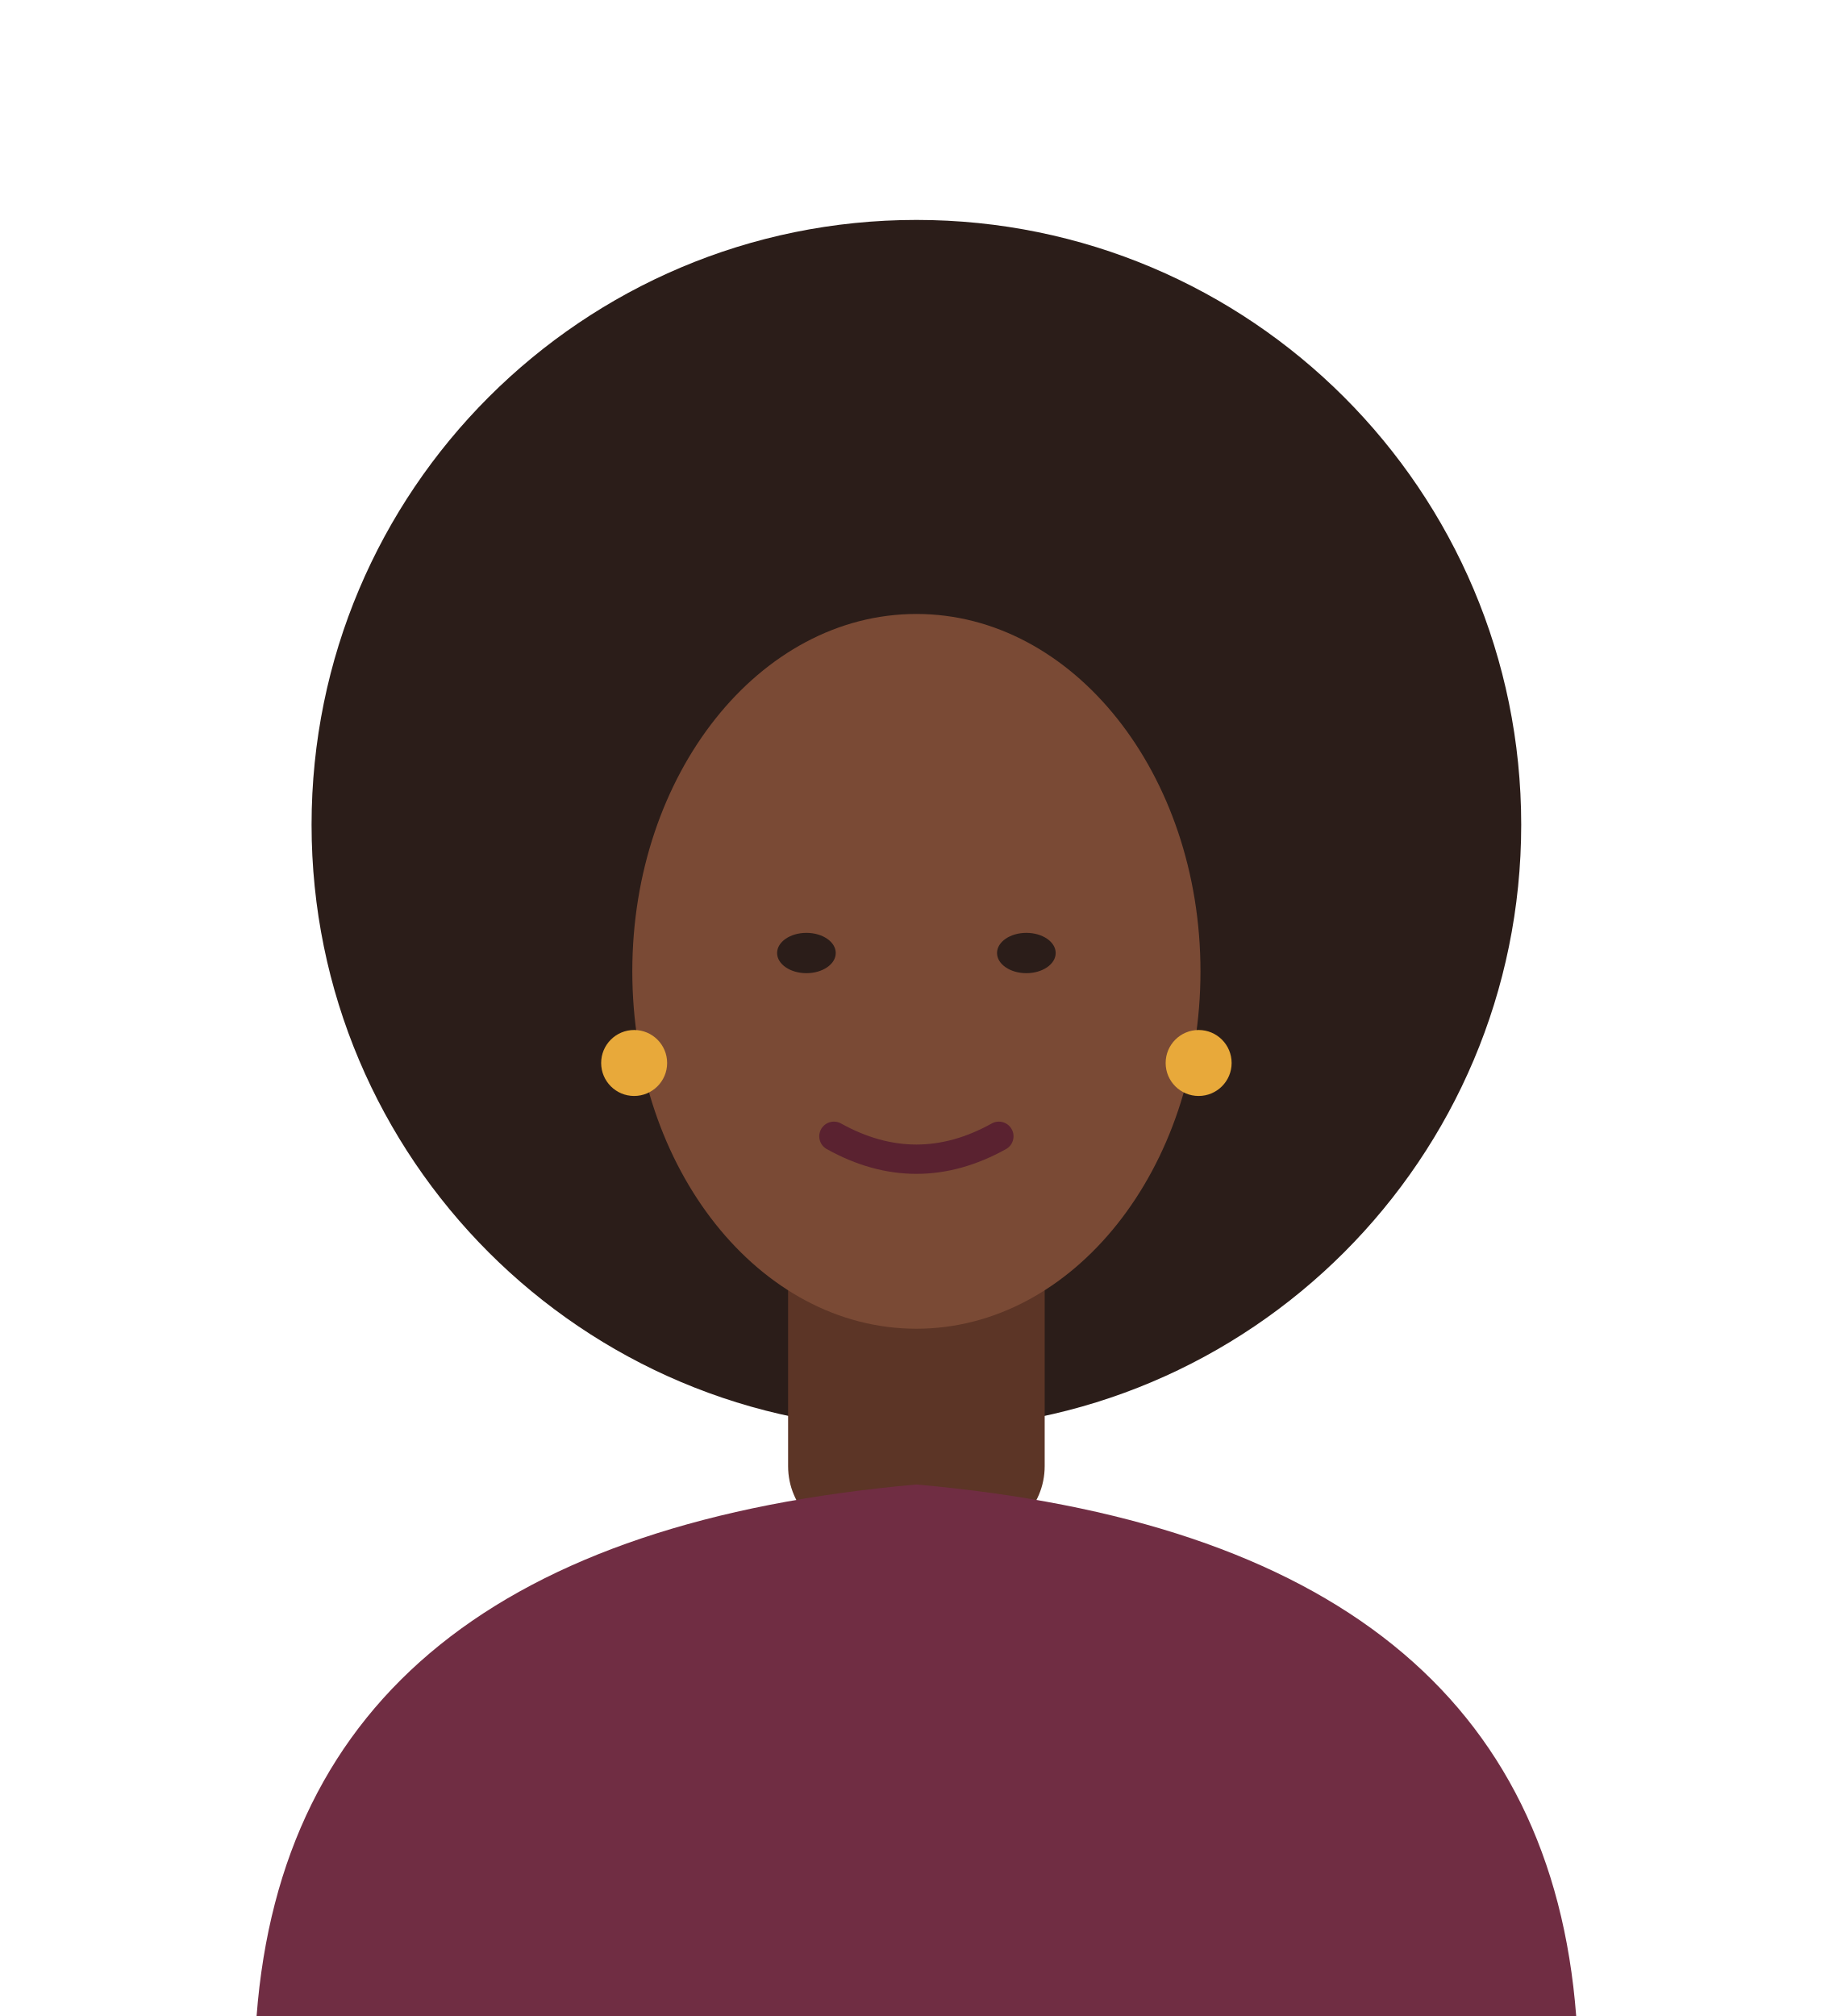
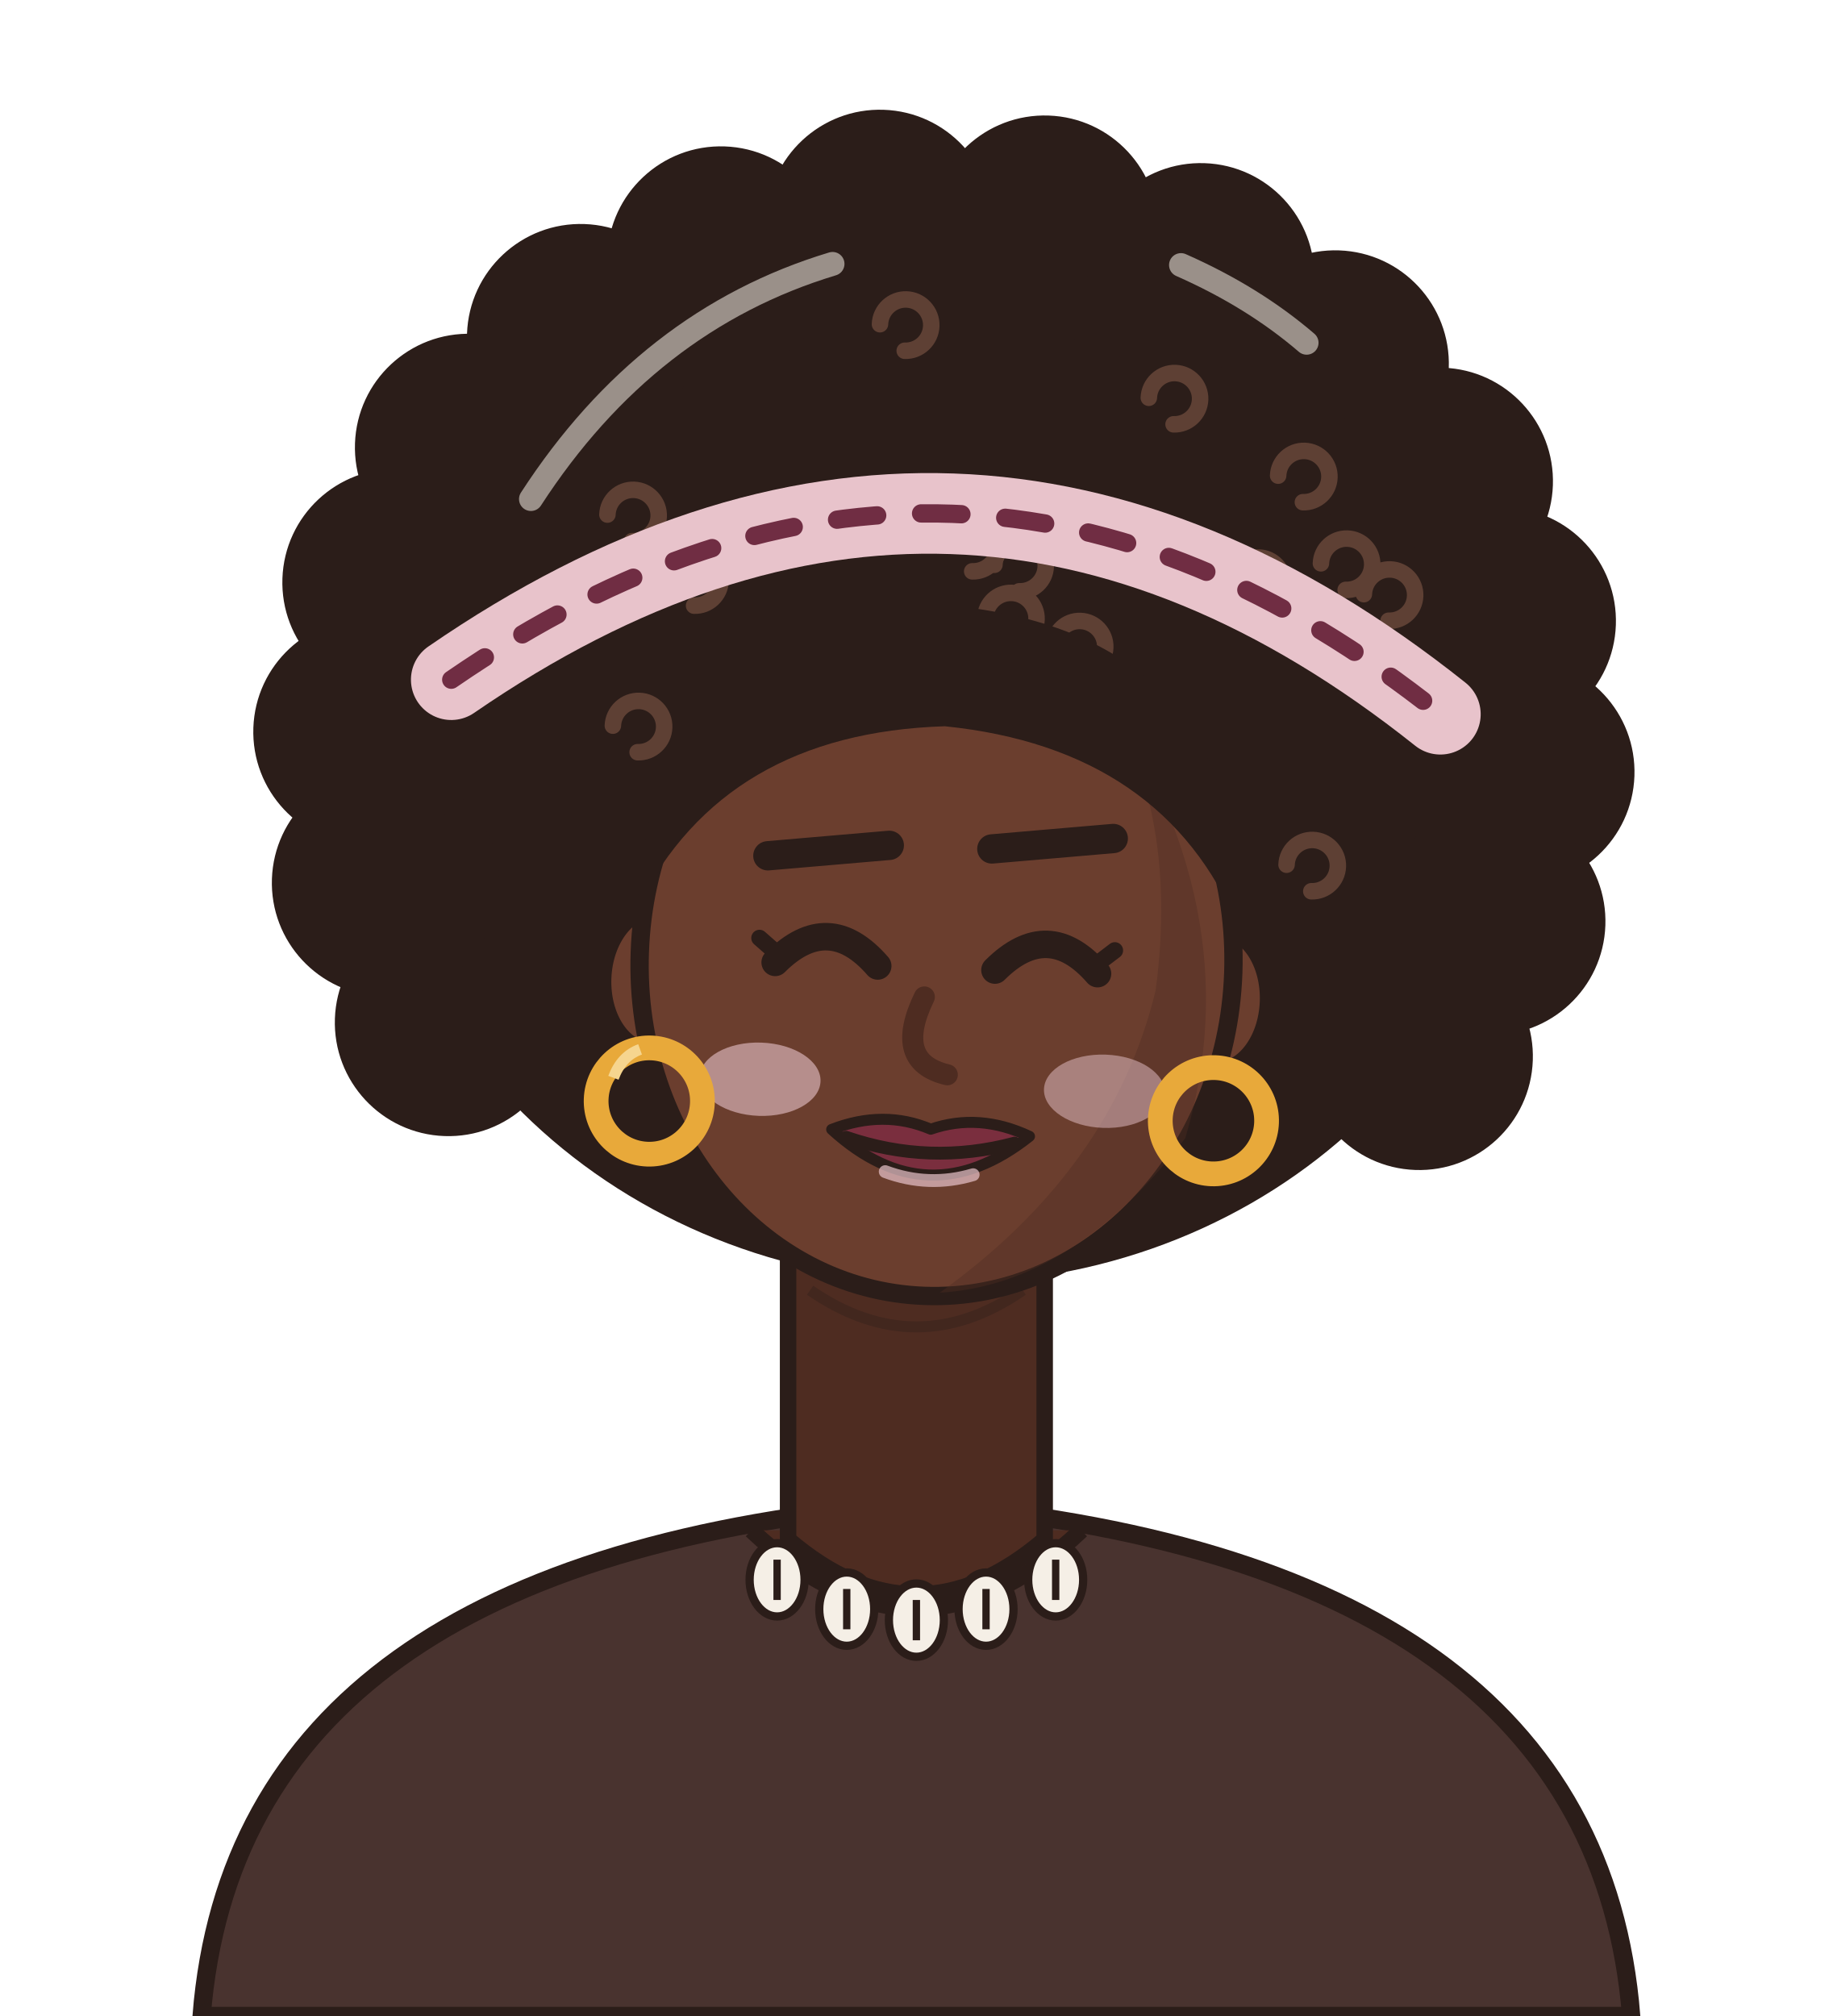
<svg xmlns="http://www.w3.org/2000/svg" viewBox="0 0 100 110">
-   <circle cx="50" cy="45" r="33" fill="#2B1D19" />
-   <rect x="43" y="66" width="14" height="18" rx="4" fill="#5C3526" />
-   <path d="M14 110 Q16 84 50 81 Q84 84 86 110 Z" fill="#702D43" />
-   <ellipse cx="50" cy="53" rx="15.5" ry="19.5" fill="#7A4A35" />
-   <ellipse cx="44" cy="52" rx="1.6" ry="1.1" fill="#2B1D19" />
-   <ellipse cx="56" cy="52" rx="1.6" ry="1.1" fill="#2B1D19" />
-   <path d="M45.5 62 Q50 64.5 54.5 62" fill="none" stroke="#5A2230" stroke-width="1.6" stroke-linecap="round" />
-   <circle cx="34.6" cy="58" r="1.8" fill="#E8A93A" />
-   <circle cx="65.4" cy="58" r="1.8" fill="#E8A93A" />
+   <g transform="rotate(2 50 84)">
+     <ellipse cx="50" cy="41" rx="31.5" ry="28.98" fill="#2B1D19" />
+     <circle cx="81.5" cy="41" r="6.2" fill="#2B1D19" />
+     <circle cx="80.2" cy="49.2" r="6.2" fill="#2B1D19" />
+     <circle cx="76.5" cy="56.7" r="6.2" fill="#2B1D19" />
+     <circle cx="23.5" cy="56.7" r="6.2" fill="#2B1D19" />
+     <circle cx="19.8" cy="49.2" r="6.2" fill="#2B1D19" />
+     <circle cx="18.5" cy="41" r="6.2" fill="#2B1D19" />
+     <circle cx="19.8" cy="32.8" r="6.2" fill="#2B1D19" />
+     <circle cx="23.5" cy="25.3" r="6.2" fill="#2B1D19" />
+     <circle cx="29.4" cy="19.1" r="6.2" fill="#2B1D19" />
+     <circle cx="36.9" cy="14.6" r="6.2" fill="#2B1D19" />
+     <circle cx="45.5" cy="12.3" r="6.2" fill="#2B1D19" />
+     <circle cx="54.5" cy="12.3" r="6.2" fill="#2B1D19" />
+     <circle cx="63.1" cy="14.6" r="6.2" fill="#2B1D19" />
+     <circle cx="70.6" cy="19.1" r="6.2" fill="#2B1D19" />
+     <circle cx="76.5" cy="25.3" r="6.2" fill="#2B1D19" />
+     <circle cx="80.2" cy="32.8" r="6.2" fill="#2B1D19" />
+     <path d="M70.2 30 a1.4 1.4 0 1 1 1.4 1.4" fill="none" stroke="#5E4034" stroke-width="0.9" stroke-linecap="round" />
+     <path d="M49.8 29.7 a1.4 1.4 0 1 1 1.4 1.4" fill="none" stroke="#5E4034" stroke-width="0.9" stroke-linecap="round" />
+     <path d="M60.5 21.3 a1.4 1.4 0 1 1 1.4 1.4" fill="none" stroke="#5E4034" stroke-width="0.9" stroke-linecap="round" />
+     <path d="M52.4 30.7 a1.4 1.4 0 1 1 1.4 1.4" fill="none" stroke="#5E4034" stroke-width="0.9" stroke-linecap="round" />
+     <path d="M45.7 17.8 a1.4 1.4 0 1 1 1.4 1.4" fill="none" stroke="#5E4034" stroke-width="0.9" stroke-linecap="round" />
+     <path d="M55.8 35 a1.4 1.4 0 1 1 1.4 1.4" fill="none" stroke="#5E4034" stroke-width="0.9" stroke-linecap="round" />
+     <path d="M31.2 28.7 a1.4 1.4 0 1 1 1.4 1.4" fill="none" stroke="#5E4034" stroke-width="0.9" stroke-linecap="round" />
+     <path d="M72.6 31.6 a1.4 1.4 0 1 1 1.4 1.4" fill="none" stroke="#5E4034" stroke-width="0.9" stroke-linecap="round" />
+     <path d="M65.4 31.2 a1.4 1.4 0 1 1 1.4 1.4" fill="none" stroke="#5E4034" stroke-width="0.9" stroke-linecap="round" />
+     <path d="M67.7 25.3 a1.4 1.4 0 1 1 1.4 1.4" fill="none" stroke="#5E4034" stroke-width="0.9" stroke-linecap="round" />
+     <path d="M31.9 40.2 a1.4 1.4 0 1 1 1.4 1.4" fill="none" stroke="#5E4034" stroke-width="0.9" stroke-linecap="round" />
+     <path d="M34.7 32.1 a1.4 1.4 0 1 1 1.4 1.4" fill="none" stroke="#5E4034" stroke-width="0.9" stroke-linecap="round" />
+     <path d="M52 33.6 a1.4 1.4 0 1 1 1.4 1.4" fill="none" stroke="#5E4034" stroke-width="0.9" stroke-linecap="round" />
+     <path d="M68.9 46.5 a1.4 1.4 0 1 1 1.4 1.4" fill="none" stroke="#5E4034" stroke-width="0.9" stroke-linecap="round" />
+   </g>
+   <path d="M11 110 Q13 85 50 82 Q87 85 89 110 Z" fill="#49332F" stroke="#2B1D19" stroke-width="1" />
+   <path d="M41 83.5 Q50 92 59 83.5" fill="#4E2C21" stroke="#2B1D19" stroke-width="0.9" />
+   <path d="M43 62 L43 84 Q50 90 57 84 L57 62 Z" fill="#4E2C21" stroke="#2B1D19" stroke-width="0.9" />
+   <path d="M44.2 70.4 Q50 74.4 55.8 70.4" fill="none" stroke="#2B1D19" stroke-width="0.6" opacity=".35" />
+   <ellipse cx="42.4" cy="86.2" rx="1.5" ry="2" fill="#F5EFE6" stroke="#2B1D19" stroke-width="0.45" />
+   <path d="M42.4 85.1 L42.4 87.3" stroke="#2B1D19" stroke-width="0.4" />
+   <ellipse cx="46.2" cy="87.8" rx="1.5" ry="2" fill="#F5EFE6" stroke="#2B1D19" stroke-width="0.45" />
+   <path d="M46.2 86.7 L46.2 88.9" stroke="#2B1D19" stroke-width="0.4" />
+   <ellipse cx="50" cy="88.4" rx="1.5" ry="2" fill="#F5EFE6" stroke="#2B1D19" stroke-width="0.45" />
+   <path d="M50 87.3 L50 89.5" stroke="#2B1D19" stroke-width="0.4" />
+   <ellipse cx="53.8" cy="87.8" rx="1.5" ry="2" fill="#F5EFE6" stroke="#2B1D19" stroke-width="0.45" />
+   <path d="M53.8 86.7 L53.8 88.9" stroke="#2B1D19" stroke-width="0.4" />
+   <ellipse cx="57.6" cy="86.2" rx="1.5" ry="2" fill="#F5EFE6" stroke="#2B1D19" stroke-width="0.45" />
+   <path d="M57.6 85.1 L57.6 87.3" stroke="#2B1D19" stroke-width="0.4" />
+   <g transform="rotate(2 50 84)">
+     <ellipse cx="34.6" cy="54" rx="2.7" ry="3.8" fill="#6B3E2E" stroke="#2B1D19" stroke-width="0.8" />
+     <ellipse cx="65.4" cy="54" rx="2.7" ry="3.8" fill="#6B3E2E" stroke="#2B1D19" stroke-width="0.8" />
+     <ellipse cx="50" cy="52.5" rx="16.2" ry="18.2" fill="#6B3E2E" stroke="#2B1D19" stroke-width="1" />
+     <path d="M58.1 36.8 Q67.2 48.9 63.9 61.6 Q58.1 69.8 50.8 70.5 Q60 63.4 62 53.6 Q63 43.4 58.1 36.8 Z" fill="#4E2C21" opacity=".38" />
+     <ellipse cx="40.6" cy="59.2" rx="3.3" ry="2" fill="#E8C3CB" opacity=".6" />
+     <ellipse cx="59.4" cy="59.2" rx="3.3" ry="2" fill="#E8C3CB" opacity=".5" />
+     <path d="M40.6 47 L47.2 46.2" fill="none" stroke="#2B1D19" stroke-width="1.6" stroke-linecap="round" />
+     <path d="M52.8 46.2 L59.4 45.4" fill="none" stroke="#2B1D19" stroke-width="1.6" stroke-linecap="round" />
+     <path d="M41.2 52.8 Q44 49.8 46.8 52.8 M53.2 52.8 Q56 49.8 58.8 52.8" fill="none" stroke="#2B1D19" stroke-width="1.5" stroke-linecap="round" />
+     <path d="M41.4 52.4 l-1.1 -0.9 M58.6 52.4 l1.1 -0.9" stroke="#2B1D19" stroke-width="0.9" stroke-linecap="round" />
+     <path d="M49.4 54.4 Q47.8 58 50.8 58.6" fill="none" stroke="#4E2C21" stroke-width="1.15" stroke-linecap="round" />
+     <path d="M44.6 61.8 Q47.4 60.6 50 61.6 Q52.6 60.6 55.4 61.8 Q50 66.4 44.6 61.8 Z" fill="#7A2E3E" stroke="#2B1D19" stroke-width="0.6" stroke-linejoin="round" />
+     <path d="M45.4 62.2 Q50 63.6 54.6 62.2" fill="none" stroke="#2B1D19" stroke-width="0.7" stroke-linecap="round" />
+     <path d="M47.6 64 Q50 64.8 52.4 64" fill="none" stroke="#E8C3CB" stroke-width="0.7" stroke-linecap="round" opacity=".7" />
+     <circle cx="34.6" cy="60.6" r="2.9" fill="none" stroke="#E8A93A" stroke-width="1.35" />
+     <circle cx="65.4" cy="60.6" r="2.9" fill="none" stroke="#E8A93A" stroke-width="1.35" />
+     <path d="M32.6 59.4 Q33 58.2 34 57.8" stroke="#F6D58F" stroke-width="0.6" fill="none" />
+     <path d="M33.6 50 Q33.8 34 50 33 Q66.2 34 66.4 50 Q62 40.4 50 39.6 Q38 40.4 33.6 50 Z" fill="#2B1D19" />
+     <path d="M23 38 Q50 18 77 38" fill="none" stroke="#E8C3CB" stroke-width="4.4" stroke-linecap="round" />
+     <path d="M23 38 Q50 18 77 38" fill="none" stroke="#702D43" stroke-width="1" stroke-dasharray="2.2 2.4" stroke-linecap="round" />
+     <path d="M27 28 Q33 18 43 14.6" fill="none" stroke="#F5EFE6" stroke-width="1.3" stroke-linecap="round" opacity=".55" />
+     <path d="M62 14 Q66 15.6 69 18" fill="none" stroke="#F5EFE6" stroke-width="1.3" stroke-linecap="round" opacity=".55" />
+   </g>
</svg>
